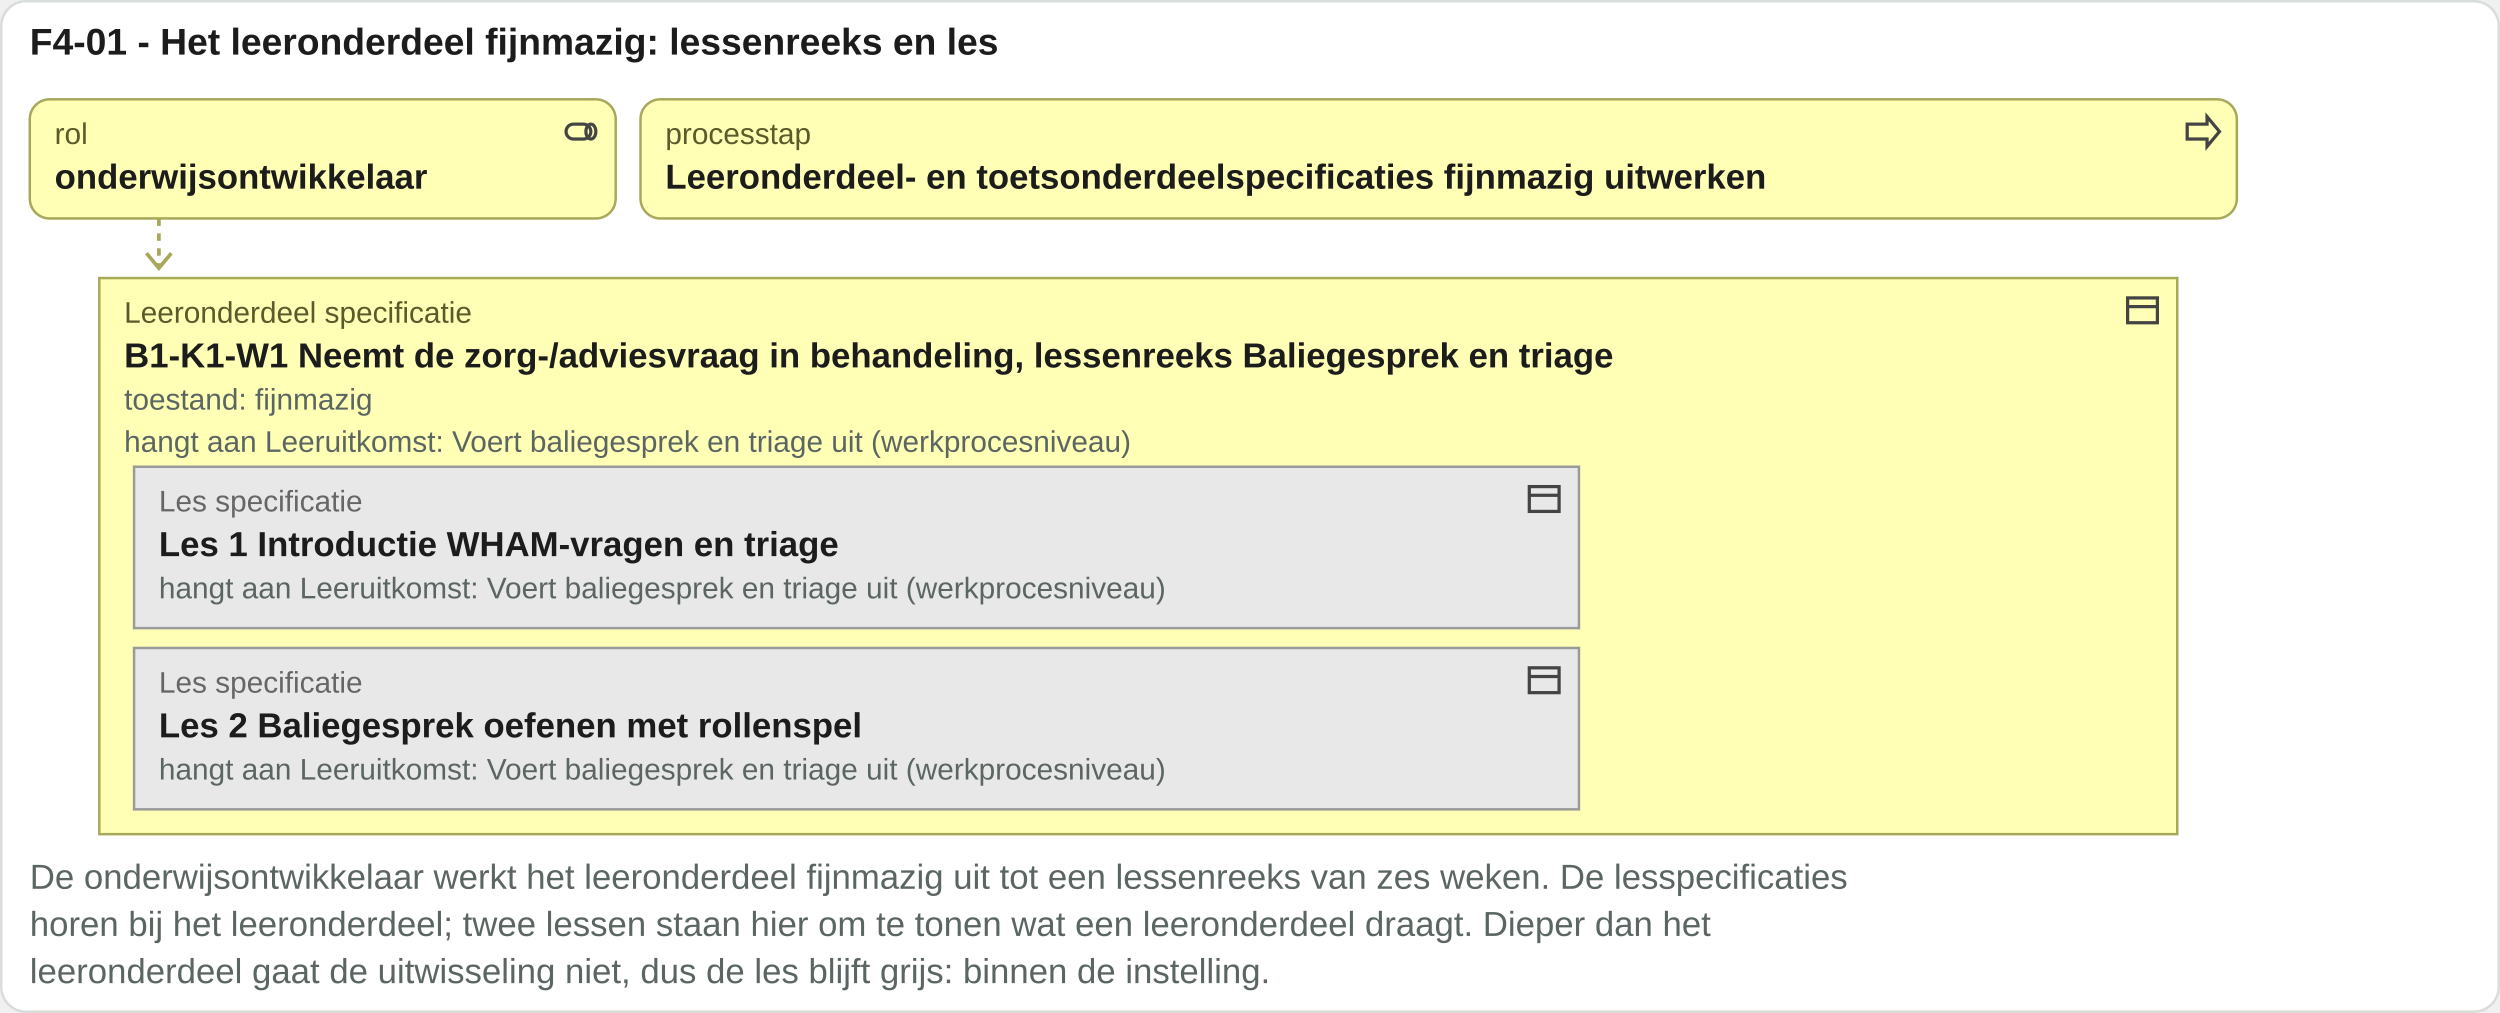
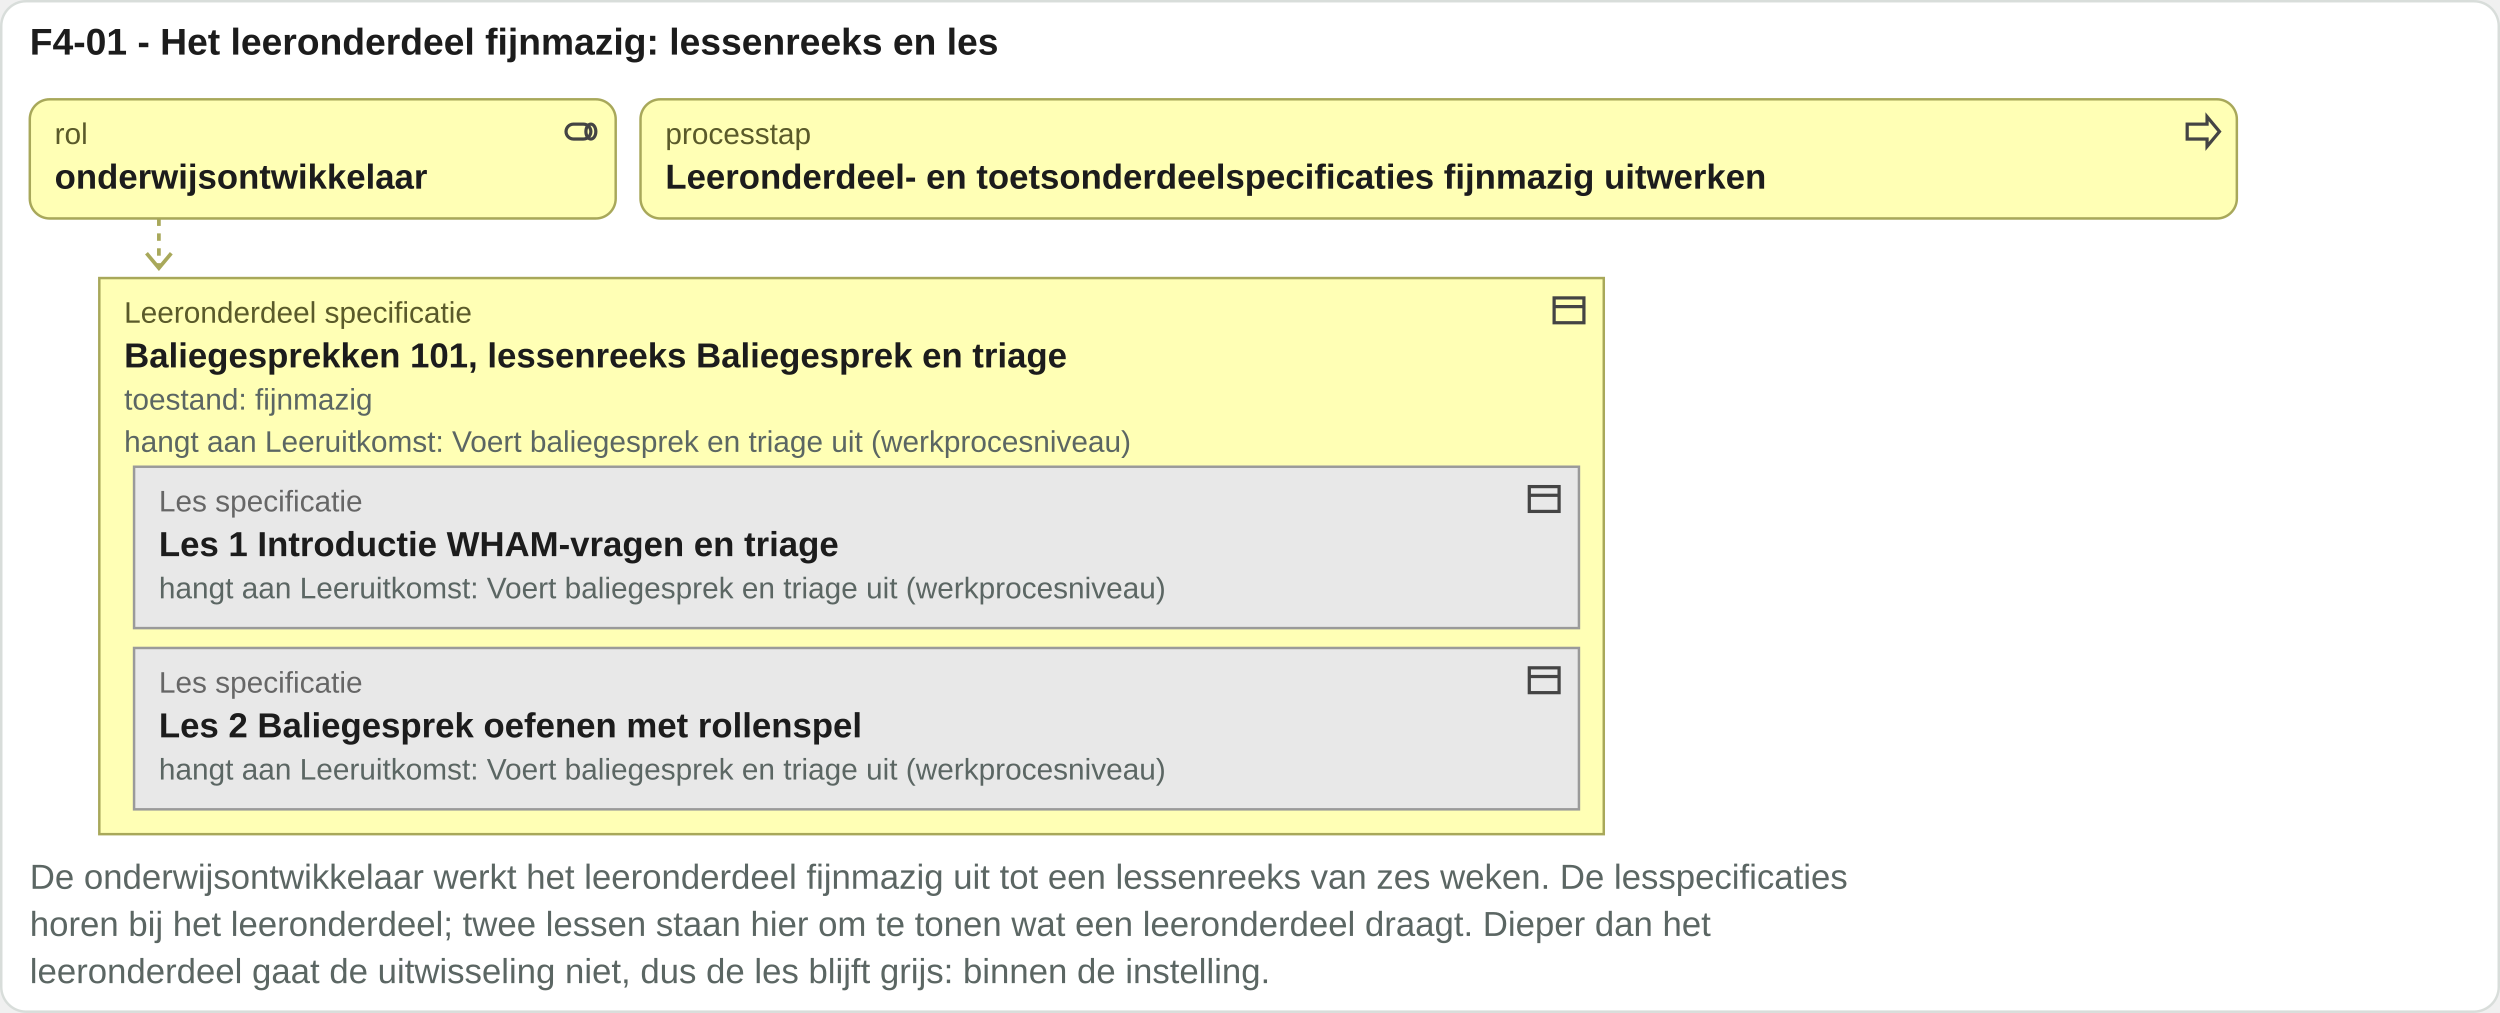
<svg xmlns="http://www.w3.org/2000/svg" viewBox="0 0 1007 408" width="1007" height="408">
  <rect x="0.5" y="0.5" width="1006" height="407" rx="10" fill="#ffffff" stroke="#d8ddda" />
  <text x="12" y="22" font-family="Arial, Helvetica, sans-serif" font-size="15" font-weight="bold" fill="#1c1c1c" text-anchor="start">F4-01 - Het leeronderdeel fijnmazig: lessenreeks en les</text>
  <rect x="12" y="40" width="236" height="48" rx="8" fill="#ffffb5" stroke="#a8a85a" />
  <g transform="translate(226,45)" fill="none" stroke="#444" stroke-width="1.3">
    <rect x="2" y="5" width="10" height="6" rx="3" />
    <ellipse cx="12" cy="8" rx="2" ry="3" />
  </g>
  <text x="22" y="58" font-family="Arial, Helvetica, sans-serif" font-size="12" fill="#5a5a2a" text-anchor="start">rol</text>
  <text x="22" y="76" font-family="Arial, Helvetica, sans-serif" font-size="14" font-weight="bold" fill="#1c1c1c" text-anchor="start">onderwijsontwikkelaar</text>
  <rect x="258" y="40" width="643" height="48" rx="8" fill="#ffffb5" stroke="#a8a85a" />
  <g transform="translate(879,45)" fill="none" stroke="#444" stroke-width="1.3">
    <path d="M2 5h8V2l5 6-5 6v-3H2z" />
  </g>
  <text x="268" y="58" font-family="Arial, Helvetica, sans-serif" font-size="12" fill="#5a5a2a" text-anchor="start">processtap</text>
  <text x="268" y="76" font-family="Arial, Helvetica, sans-serif" font-size="14" font-weight="bold" fill="#1c1c1c" text-anchor="start">Leeronderdeel- en toetsonderdeelspecificaties fijnmazig uitwerken</text>
  <path d="M64 88 V108" stroke="#a8a85a" stroke-width="1.5" stroke-dasharray="3 3" />
  <path d="M59 102 l5 6 5 -6" fill="none" stroke="#a8a85a" stroke-width="1.5" />
-   <rect x="40" y="112" width="837" height="224" rx="0" fill="#ffffb5" stroke="#a8a85a" />
-   <g transform="translate(855,117)" fill="none" stroke="#444" stroke-width="1.3">
+   <rect x="40" y="112" width="606" height="224" rx="0" fill="#ffffb5" stroke="#a8a85a" />
+   <g transform="translate(624,117)" fill="none" stroke="#444" stroke-width="1.3">
    <rect x="2" y="3" width="12" height="10" />
    <path d="M2 6.5h12" />
  </g>
  <text x="50" y="130" font-family="Arial, Helvetica, sans-serif" font-size="12" fill="#5a5a2a" text-anchor="start">Leeronderdeel specificatie</text>
-   <text x="50" y="148" font-family="Arial, Helvetica, sans-serif" font-size="14" font-weight="bold" fill="#1c1c1c" text-anchor="start">B1-K1-W1 Neemt de zorg-/adviesvraag in behandeling, lessenreeks Baliegesprek en triage</text>
+   <text x="50" y="148" font-family="Arial, Helvetica, sans-serif" font-size="14" font-weight="bold" fill="#1c1c1c" text-anchor="start">Baliegesprekken 101, lessenreeks Baliegesprek en triage</text>
  <rect x="54" y="188" width="582" height="65" rx="0" fill="#e8e8e8" stroke="#9a9a9a" />
  <g transform="translate(614,193)" fill="none" stroke="#444" stroke-width="1.3">
    <rect x="2" y="3" width="12" height="10" />
    <path d="M2 6.5h12" />
  </g>
  <text x="64" y="206" font-family="Arial, Helvetica, sans-serif" font-size="12" fill="#666666" text-anchor="start">Les specificatie</text>
  <text x="64" y="224" font-family="Arial, Helvetica, sans-serif" font-size="14" font-weight="bold" fill="#1c1c1c" text-anchor="start">Les 1 Introductie WHAM-vragen en triage</text>
  <text x="64" y="241" font-family="Arial, Helvetica, sans-serif" font-size="12" fill="#5b6663" text-anchor="start">hangt aan Leeruitkomst: Voert baliegesprek en triage uit (werkprocesniveau)</text>
  <rect x="54" y="261" width="582" height="65" rx="0" fill="#e8e8e8" stroke="#9a9a9a" />
  <g transform="translate(614,266)" fill="none" stroke="#444" stroke-width="1.3">
    <rect x="2" y="3" width="12" height="10" />
    <path d="M2 6.5h12" />
  </g>
  <text x="64" y="279" font-family="Arial, Helvetica, sans-serif" font-size="12" fill="#666666" text-anchor="start">Les specificatie</text>
  <text x="64" y="297" font-family="Arial, Helvetica, sans-serif" font-size="14" font-weight="bold" fill="#1c1c1c" text-anchor="start">Les 2 Baliegesprek oefenen met rollenspel</text>
  <text x="64" y="314" font-family="Arial, Helvetica, sans-serif" font-size="12" fill="#5b6663" text-anchor="start">hangt aan Leeruitkomst: Voert baliegesprek en triage uit (werkprocesniveau)</text>
  <text x="50" y="165" font-family="Arial, Helvetica, sans-serif" font-size="12" fill="#5b6663" text-anchor="start">toestand: fijnmazig</text>
  <text x="50" y="182" font-family="Arial, Helvetica, sans-serif" font-size="12" fill="#5b6663" text-anchor="start">hangt aan Leeruitkomst: Voert baliegesprek en triage uit (werkprocesniveau)</text>
  <text x="12" y="358" font-family="Arial, Helvetica, sans-serif" font-size="14" fill="#5b6663" text-anchor="start">De onderwijsontwikkelaar werkt het leeronderdeel fijnmazig uit tot een lessenreeks van zes weken. De lesspecificaties</text>
  <text x="12" y="377" font-family="Arial, Helvetica, sans-serif" font-size="14" fill="#5b6663" text-anchor="start">horen bij het leeronderdeel; twee lessen staan hier om te tonen wat een leeronderdeel draagt. Dieper dan het</text>
  <text x="12" y="396" font-family="Arial, Helvetica, sans-serif" font-size="14" fill="#5b6663" text-anchor="start">leeronderdeel gaat de uitwisseling niet, dus de les blijft grijs: binnen de instelling.</text>
</svg>
